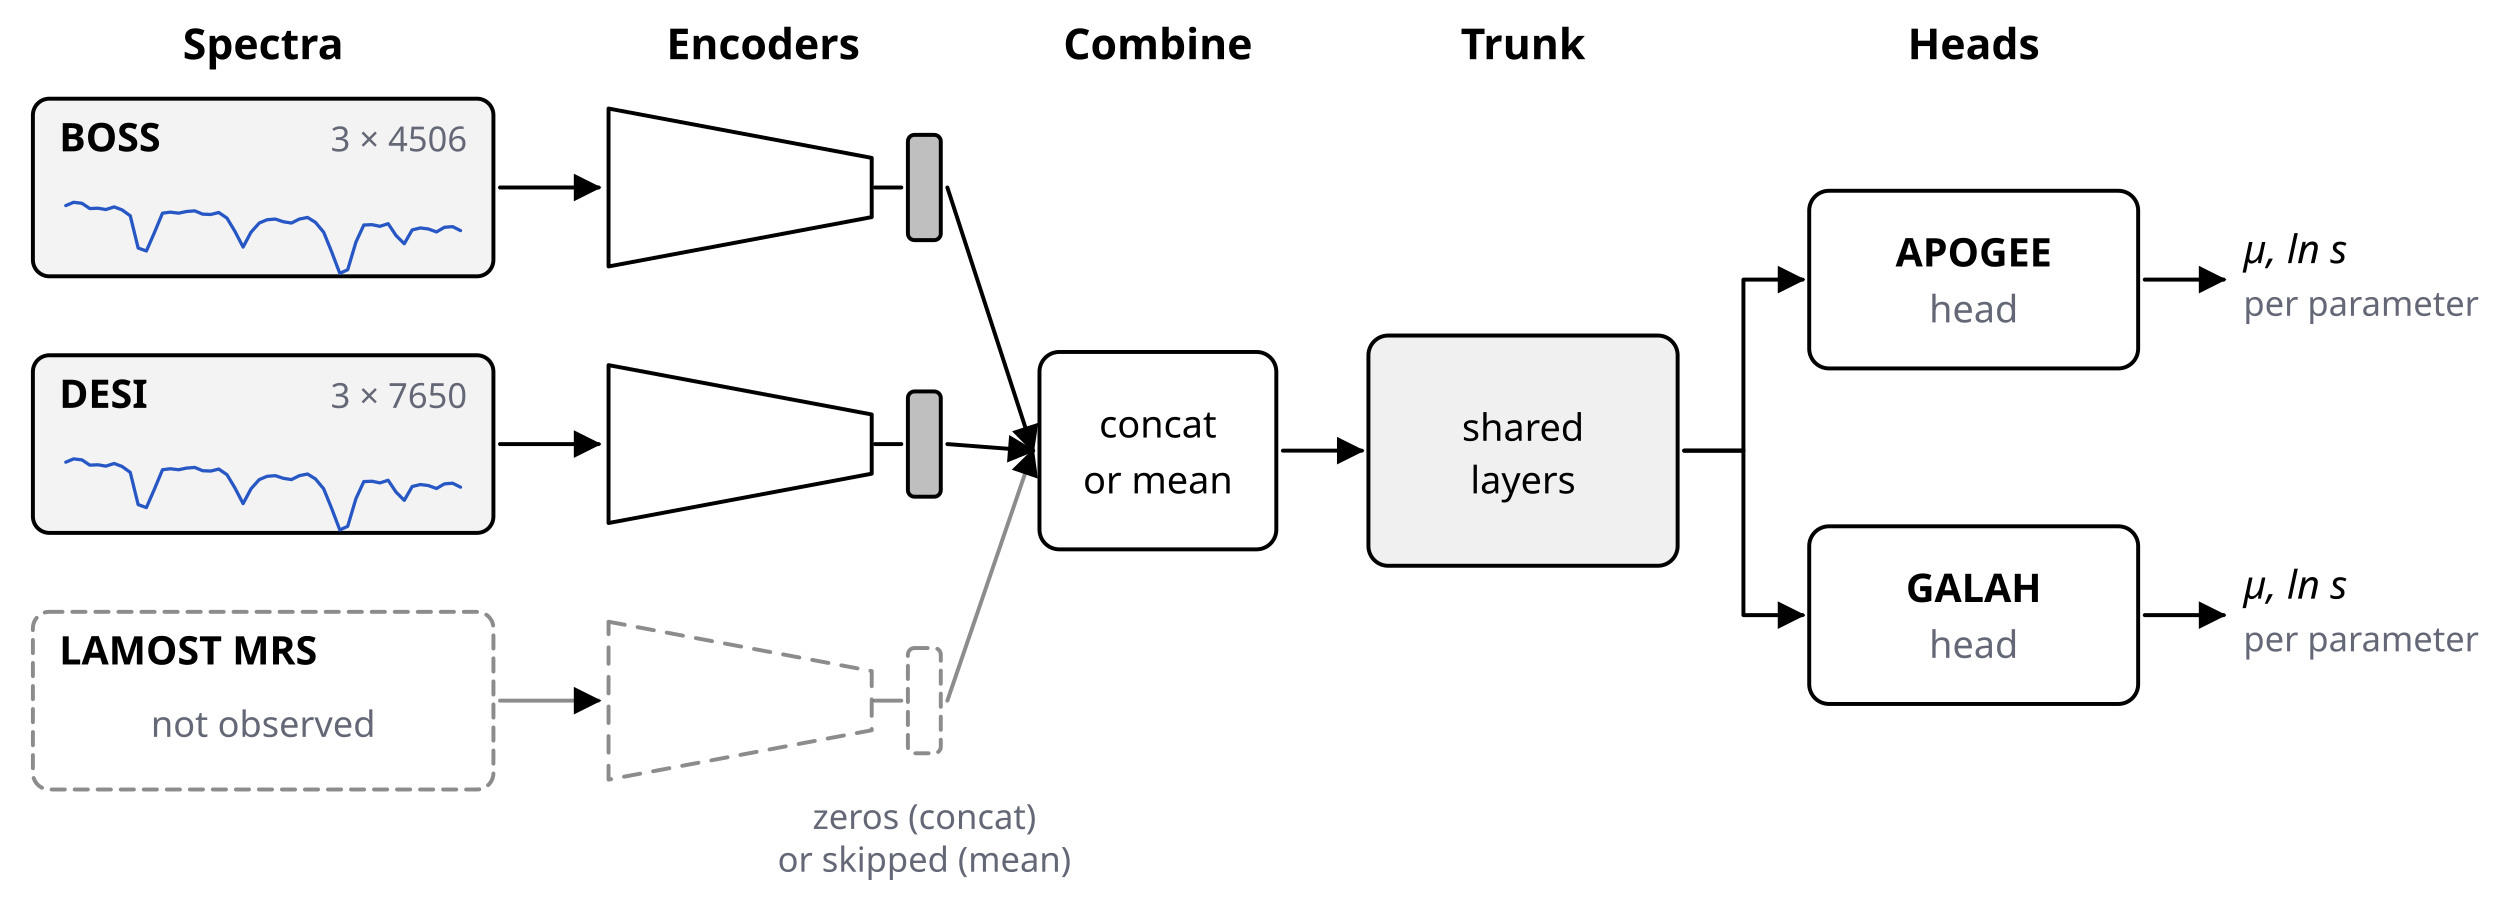
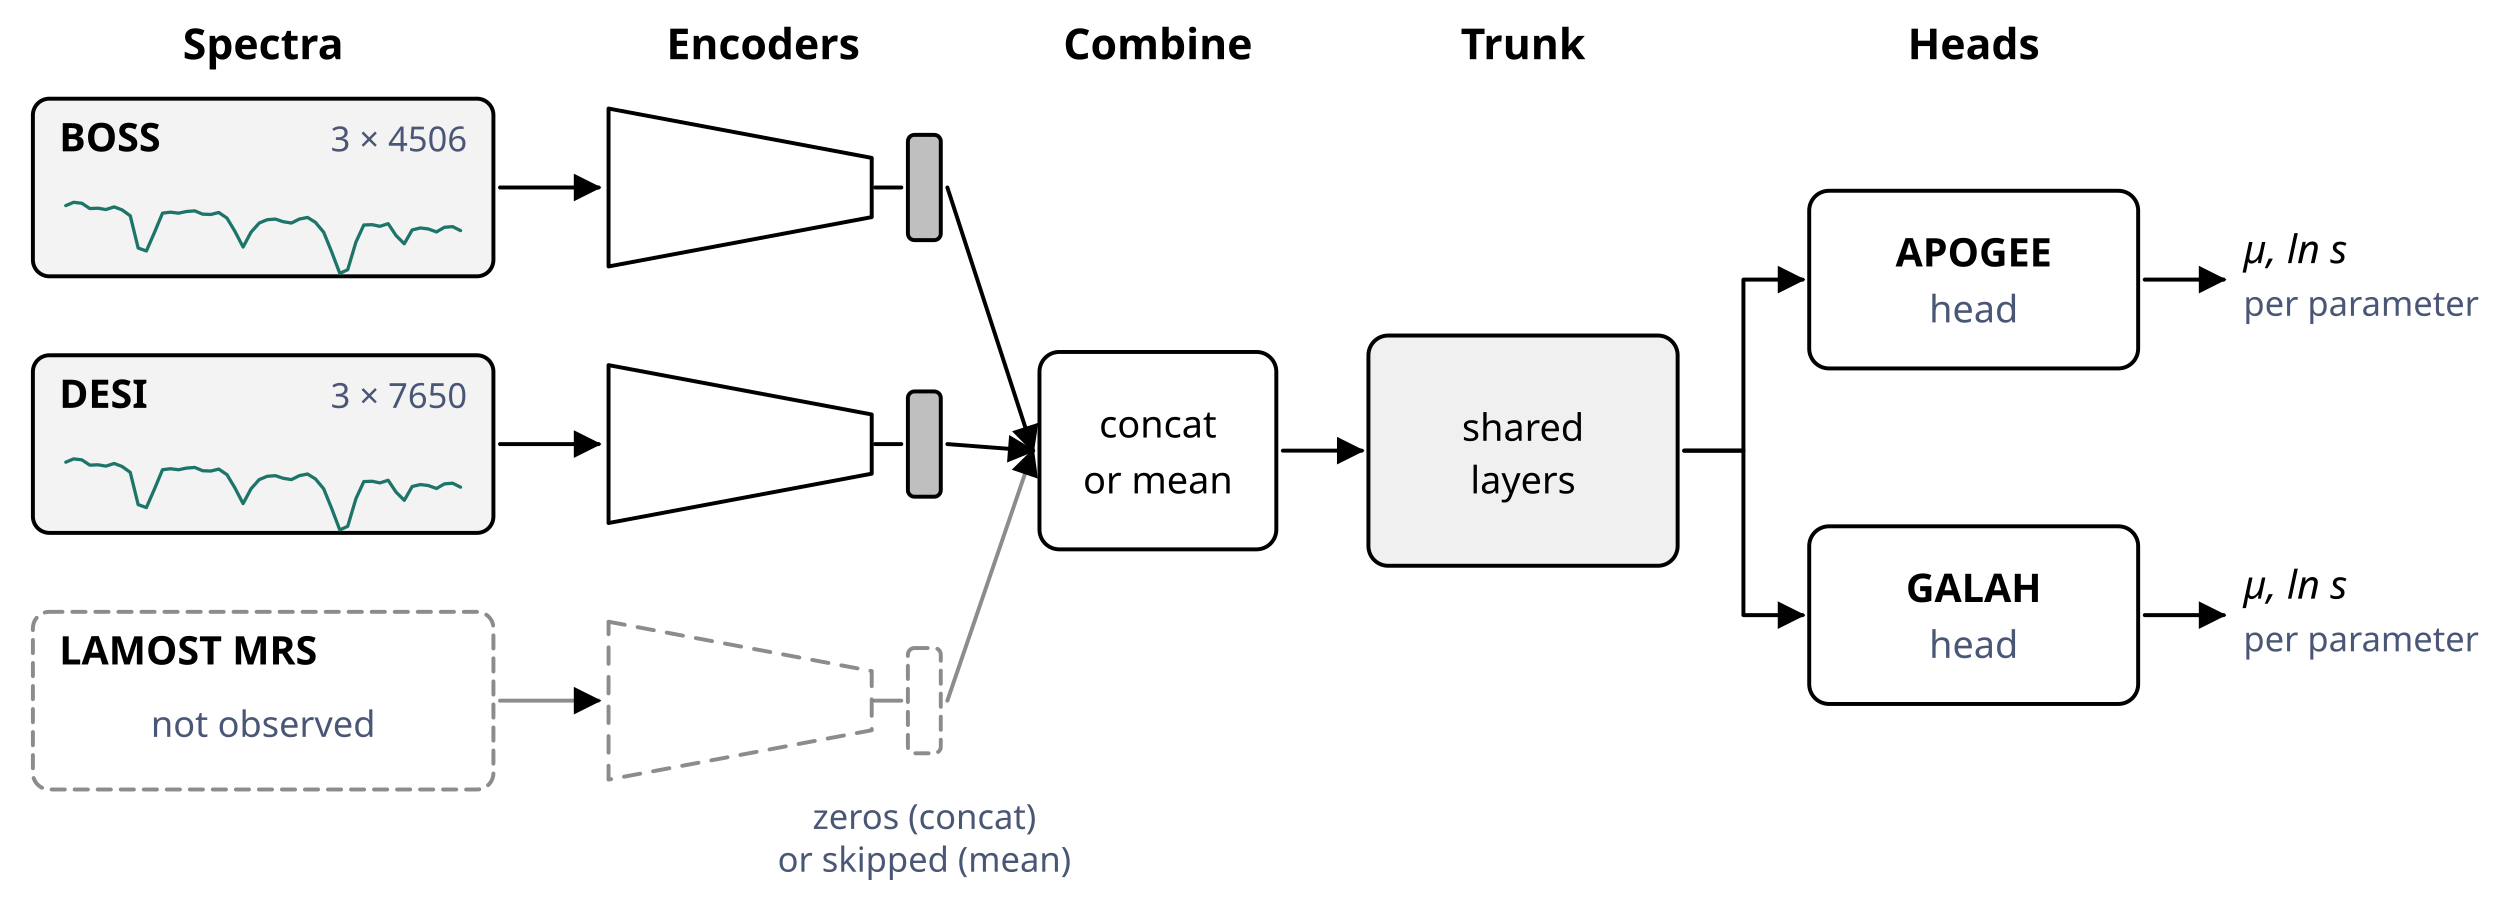
<svg xmlns="http://www.w3.org/2000/svg" viewBox="0 0 760 276" width="100%" role="img" aria-labelledby="multi-head-title" font-family="sans-serif" font-size="13" fill="none" stroke="currentColor" stroke-width="1.2" stroke-linejoin="round" stroke-linecap="round">
  <defs>
    <marker id="multi-head-arrow" viewBox="0 0 10 10" refX="9" refY="5" markerWidth="7" markerHeight="7" orient="auto-start-reverse">
      <path d="M0 0 L10 5 L0 10 z" fill="currentColor" stroke="none" />
    </marker>
  </defs>
  <text x="80.0" y="18.0" font-size="13" text-anchor="middle" font-weight="bold" stroke="none" fill="currentColor">Spectra</text>
  <text x="232.0" y="18.0" font-size="13" text-anchor="middle" font-weight="bold" stroke="none" fill="currentColor">Encoders</text>
  <text x="352.0" y="18.0" font-size="13" text-anchor="middle" font-weight="bold" stroke="none" fill="currentColor">Combine</text>
  <text x="463.0" y="18.0" font-size="13" text-anchor="middle" font-weight="bold" stroke="none" fill="currentColor">Trunk</text>
  <text x="600.0" y="18.0" font-size="13" text-anchor="middle" font-weight="bold" stroke="none" fill="currentColor">Heads</text>
  <rect x="10.0" y="30.0" width="140.0" height="54.0" rx="5" fill="currentColor" fill-opacity="0.05" />
  <text x="18.0" y="46.0" font-size="12" text-anchor="start" font-weight="bold" stroke="none" fill="currentColor">BOSS</text>
-   <text x="142.0" y="46.0" font-size="10.5" text-anchor="end" stroke="none" style="fill: var(--color-foreground-muted, #646776)">3 × 4506</text>
-   <path d="M20.0 62.5 L22.4 61.5 L24.9 61.8 L27.3 63.4 L29.8 63.3 L32.2 63.7 L34.7 62.9 L37.1 63.8 L39.6 65.6 L42.0 75.4 L44.5 76.3 L46.9 70.8 L49.4 64.8 L51.8 64.5 L54.3 64.8 L56.7 64.3 L59.2 64.1 L61.6 65.1 L64.1 65.2 L66.5 64.6 L69.0 66.3 L71.4 70.3 L73.9 75.1 L76.3 70.6 L78.8 67.8 L81.2 66.8 L83.7 66.6 L86.1 67.4 L88.6 67.8 L91.0 66.6 L93.5 66.1 L95.9 67.6 L98.4 70.6 L100.8 76.5 L103.3 83.1 L105.7 82.0 L108.2 73.6 L110.6 68.4 L113.1 68.3 L115.5 68.8 L118.0 68.0 L120.4 71.6 L122.9 74.1 L125.3 69.9 L127.8 69.3 L130.2 69.6 L132.7 70.5 L135.1 69.1 L137.6 68.9 L140.0 70.1" stroke-width="1" style="stroke: var(--color-brand-primary, #2757c4)" />
+   <text x="142.0" y="46.0" font-size="10.5" text-anchor="end" stroke="none" style="fill: var(--d-muted, #4A5675)">3 × 4506</text>
+   <path d="M20.0 62.5 L22.4 61.5 L24.9 61.8 L27.3 63.4 L29.8 63.3 L32.2 63.7 L34.7 62.9 L37.1 63.8 L39.6 65.6 L42.0 75.4 L44.5 76.3 L46.9 70.8 L49.4 64.8 L51.8 64.5 L54.3 64.8 L56.7 64.3 L59.2 64.1 L61.6 65.1 L64.1 65.2 L66.5 64.6 L69.0 66.3 L71.4 70.3 L73.9 75.1 L76.3 70.6 L78.8 67.8 L81.2 66.8 L83.7 66.6 L86.1 67.4 L88.6 67.8 L91.0 66.6 L93.5 66.1 L95.9 67.6 L98.4 70.6 L100.8 76.5 L103.3 83.1 L105.7 82.0 L108.2 73.6 L110.6 68.4 L113.1 68.3 L115.5 68.8 L118.0 68.0 L120.4 71.6 L122.9 74.1 L125.3 69.9 L127.8 69.3 L130.2 69.6 L132.7 70.5 L135.1 69.1 L137.6 68.9 L140.0 70.1" stroke-width="1" style="stroke: var(--d-teal, #1D7468)" />
  <path d="M185 33 L265 48 L265 66 L185 81 Z" />
  <line x1="152.0" y1="57.0" x2="182.0" y2="57.0" marker-end="url(#multi-head-arrow)" />
  <rect x="276.0" y="41.0" width="10.0" height="32.0" rx="2" fill="currentColor" fill-opacity="0.25" />
  <line x1="266.0" y1="57.0" x2="274.0" y2="57.0" />
  <line x1="288.0" y1="57.0" x2="314.0" y2="137.0" marker-end="url(#multi-head-arrow)" />
  <rect x="10.0" y="108.0" width="140.0" height="54.0" rx="5" fill="currentColor" fill-opacity="0.05" />
  <text x="18.0" y="124.0" font-size="12" text-anchor="start" font-weight="bold" stroke="none" fill="currentColor">DESI</text>
-   <text x="142.0" y="124.0" font-size="10.5" text-anchor="end" stroke="none" style="fill: var(--color-foreground-muted, #646776)">3 × 7650</text>
-   <path d="M20.0 140.5 L22.4 139.5 L24.9 139.8 L27.3 141.4 L29.8 141.3 L32.2 141.7 L34.7 140.9 L37.1 141.8 L39.6 143.6 L42.0 153.4 L44.5 154.3 L46.9 148.8 L49.4 142.8 L51.8 142.5 L54.3 142.8 L56.7 142.3 L59.2 142.1 L61.6 143.1 L64.1 143.2 L66.5 142.6 L69.0 144.3 L71.4 148.3 L73.9 153.1 L76.3 148.6 L78.8 145.8 L81.2 144.8 L83.7 144.6 L86.1 145.4 L88.6 145.8 L91.0 144.6 L93.5 144.1 L95.9 145.6 L98.4 148.6 L100.8 154.5 L103.3 161.1 L105.7 160.0 L108.2 151.6 L110.6 146.4 L113.1 146.3 L115.5 146.8 L118.0 146.0 L120.4 149.6 L122.9 152.1 L125.3 147.9 L127.8 147.3 L130.2 147.6 L132.7 148.5 L135.1 147.1 L137.6 146.9 L140.0 148.1" stroke-width="1" style="stroke: var(--color-brand-primary, #2757c4)" />
+   <text x="142.0" y="124.0" font-size="10.5" text-anchor="end" stroke="none" style="fill: var(--d-muted, #4A5675)">3 × 7650</text>
+   <path d="M20.0 140.5 L22.4 139.5 L24.9 139.8 L27.3 141.4 L29.8 141.3 L32.2 141.7 L34.7 140.9 L37.1 141.8 L39.6 143.6 L42.0 153.4 L44.5 154.3 L46.9 148.8 L49.4 142.8 L51.8 142.5 L54.3 142.8 L56.7 142.3 L59.2 142.1 L61.6 143.1 L64.1 143.2 L66.5 142.6 L69.0 144.3 L71.4 148.3 L73.9 153.1 L76.3 148.6 L78.8 145.8 L81.2 144.8 L83.7 144.6 L86.1 145.4 L88.6 145.8 L91.0 144.6 L93.5 144.1 L95.9 145.6 L98.4 148.6 L100.8 154.5 L103.3 161.1 L105.7 160.0 L108.2 151.6 L110.6 146.4 L113.1 146.3 L115.5 146.8 L118.0 146.0 L120.4 149.6 L122.9 152.1 L125.3 147.9 L127.8 147.3 L130.2 147.6 L132.7 148.5 L135.1 147.1 L137.6 146.9 L140.0 148.1" stroke-width="1" style="stroke: var(--d-teal, #1D7468)" />
  <path d="M185 111 L265 126 L265 144 L185 159 Z" />
  <line x1="152.0" y1="135.0" x2="182.0" y2="135.0" marker-end="url(#multi-head-arrow)" />
  <rect x="276.0" y="119.0" width="10.0" height="32.0" rx="2" fill="currentColor" fill-opacity="0.25" />
  <line x1="266.0" y1="135.0" x2="274.0" y2="135.0" />
  <line x1="288.0" y1="135.0" x2="314.0" y2="137.0" marker-end="url(#multi-head-arrow)" />
  <rect x="10.0" y="186.0" width="140.0" height="54.0" rx="5" stroke-dasharray="4 3" stroke-opacity="0.45" />
  <text x="18.0" y="202.0" font-size="12" text-anchor="start" font-weight="bold" stroke="none" fill="currentColor">LAMOST MRS</text>
-   <text x="80.0" y="224.0" font-size="11" text-anchor="middle" stroke="none" style="fill: var(--color-foreground-muted, #646776)">not observed</text>
+   <text x="80.0" y="224.0" font-size="11" text-anchor="middle" stroke="none" style="fill: var(--d-muted, #4A5675)">not observed</text>
  <path d="M185 189 L265 204 L265 222 L185 237 Z" stroke-dasharray="5 4" stroke-opacity="0.45" />
  <line x1="152.0" y1="213.0" x2="182.0" y2="213.0" marker-end="url(#multi-head-arrow)" stroke-opacity="0.45" />
  <rect x="276.0" y="197.0" width="10.0" height="32.0" rx="2" stroke-dasharray="4 3" stroke-opacity="0.45" />
  <line x1="266.0" y1="213.0" x2="274.0" y2="213.0" stroke-opacity="0.45" />
  <line x1="288.0" y1="213.0" x2="314.0" y2="137.0" marker-end="url(#multi-head-arrow)" stroke-opacity="0.45" />
-   <text x="281.0" y="252.0" font-size="10.5" text-anchor="middle" stroke="none" style="fill: var(--color-foreground-muted, #646776)">zeros (concat)</text>
-   <text x="281.0" y="265.0" font-size="10.5" text-anchor="middle" stroke="none" style="fill: var(--color-foreground-muted, #646776)">or skipped (mean)</text>
+   <text x="281.0" y="252.0" font-size="10.5" text-anchor="middle" stroke="none" style="fill: var(--d-muted, #4A5675)">zeros (concat)</text>
+   <text x="281.0" y="265.0" font-size="10.5" text-anchor="middle" stroke="none" style="fill: var(--d-muted, #4A5675)">or skipped (mean)</text>
  <rect x="316.0" y="107.0" width="72.0" height="60.0" rx="6" />
  <text x="352.0" y="133.0" font-size="11.5" text-anchor="middle" stroke="none" fill="currentColor">concat</text>
  <text x="352.0" y="150.0" font-size="11.5" text-anchor="middle" stroke="none" fill="currentColor">or mean</text>
  <line x1="390.0" y1="137.0" x2="414.0" y2="137.0" marker-end="url(#multi-head-arrow)" />
  <rect x="416.0" y="102.0" width="94.0" height="70.0" rx="6" fill="currentColor" fill-opacity="0.06" />
  <text x="463.0" y="134.0" font-size="11.5" text-anchor="middle" stroke="none" fill="currentColor">shared</text>
  <text x="463.0" y="150.0" font-size="11.5" text-anchor="middle" stroke="none" fill="currentColor">layers</text>
  <path d="M512 137 L530 137 L530 85 L548 85" marker-end="url(#multi-head-arrow)" />
  <rect x="550.0" y="58.0" width="100.0" height="54.0" rx="6" />
  <text x="600.0" y="81.0" font-size="12" text-anchor="middle" font-weight="bold" stroke="none" fill="currentColor">APOGEE</text>
-   <text x="600.0" y="98.0" font-size="11.5" text-anchor="middle" stroke="none" style="fill: var(--color-foreground-muted, #646776)">head</text>
+   <text x="600.0" y="98.0" font-size="11.5" text-anchor="middle" stroke="none" style="fill: var(--d-muted, #4A5675)">head</text>
  <line x1="652.0" y1="85.0" x2="676.0" y2="85.0" marker-end="url(#multi-head-arrow)" />
  <text x="682.0" y="80.0" font-size="12" text-anchor="start" font-style="italic" stroke="none" fill="currentColor">μ, ln s</text>
-   <text x="682.0" y="96.0" font-size="10.5" text-anchor="start" stroke="none" style="fill: var(--color-foreground-muted, #646776)">per parameter</text>
+   <text x="682.0" y="96.0" font-size="10.5" text-anchor="start" stroke="none" style="fill: var(--d-muted, #4A5675)">per parameter</text>
  <path d="M512 137 L530 137 L530 187 L548 187" marker-end="url(#multi-head-arrow)" />
  <rect x="550.0" y="160.0" width="100.0" height="54.0" rx="6" />
  <text x="600.0" y="183.0" font-size="12" text-anchor="middle" font-weight="bold" stroke="none" fill="currentColor">GALAH</text>
-   <text x="600.0" y="200.0" font-size="11.5" text-anchor="middle" stroke="none" style="fill: var(--color-foreground-muted, #646776)">head</text>
+   <text x="600.0" y="200.0" font-size="11.5" text-anchor="middle" stroke="none" style="fill: var(--d-muted, #4A5675)">head</text>
  <line x1="652.0" y1="187.0" x2="676.0" y2="187.0" marker-end="url(#multi-head-arrow)" />
  <text x="682.0" y="182.0" font-size="12" text-anchor="start" font-style="italic" stroke="none" fill="currentColor">μ, ln s</text>
-   <text x="682.0" y="198.0" font-size="10.5" text-anchor="start" stroke="none" style="fill: var(--color-foreground-muted, #646776)">per parameter</text>
+   <text x="682.0" y="198.0" font-size="10.5" text-anchor="start" stroke="none" style="fill: var(--d-muted, #4A5675)">per parameter</text>
</svg>
